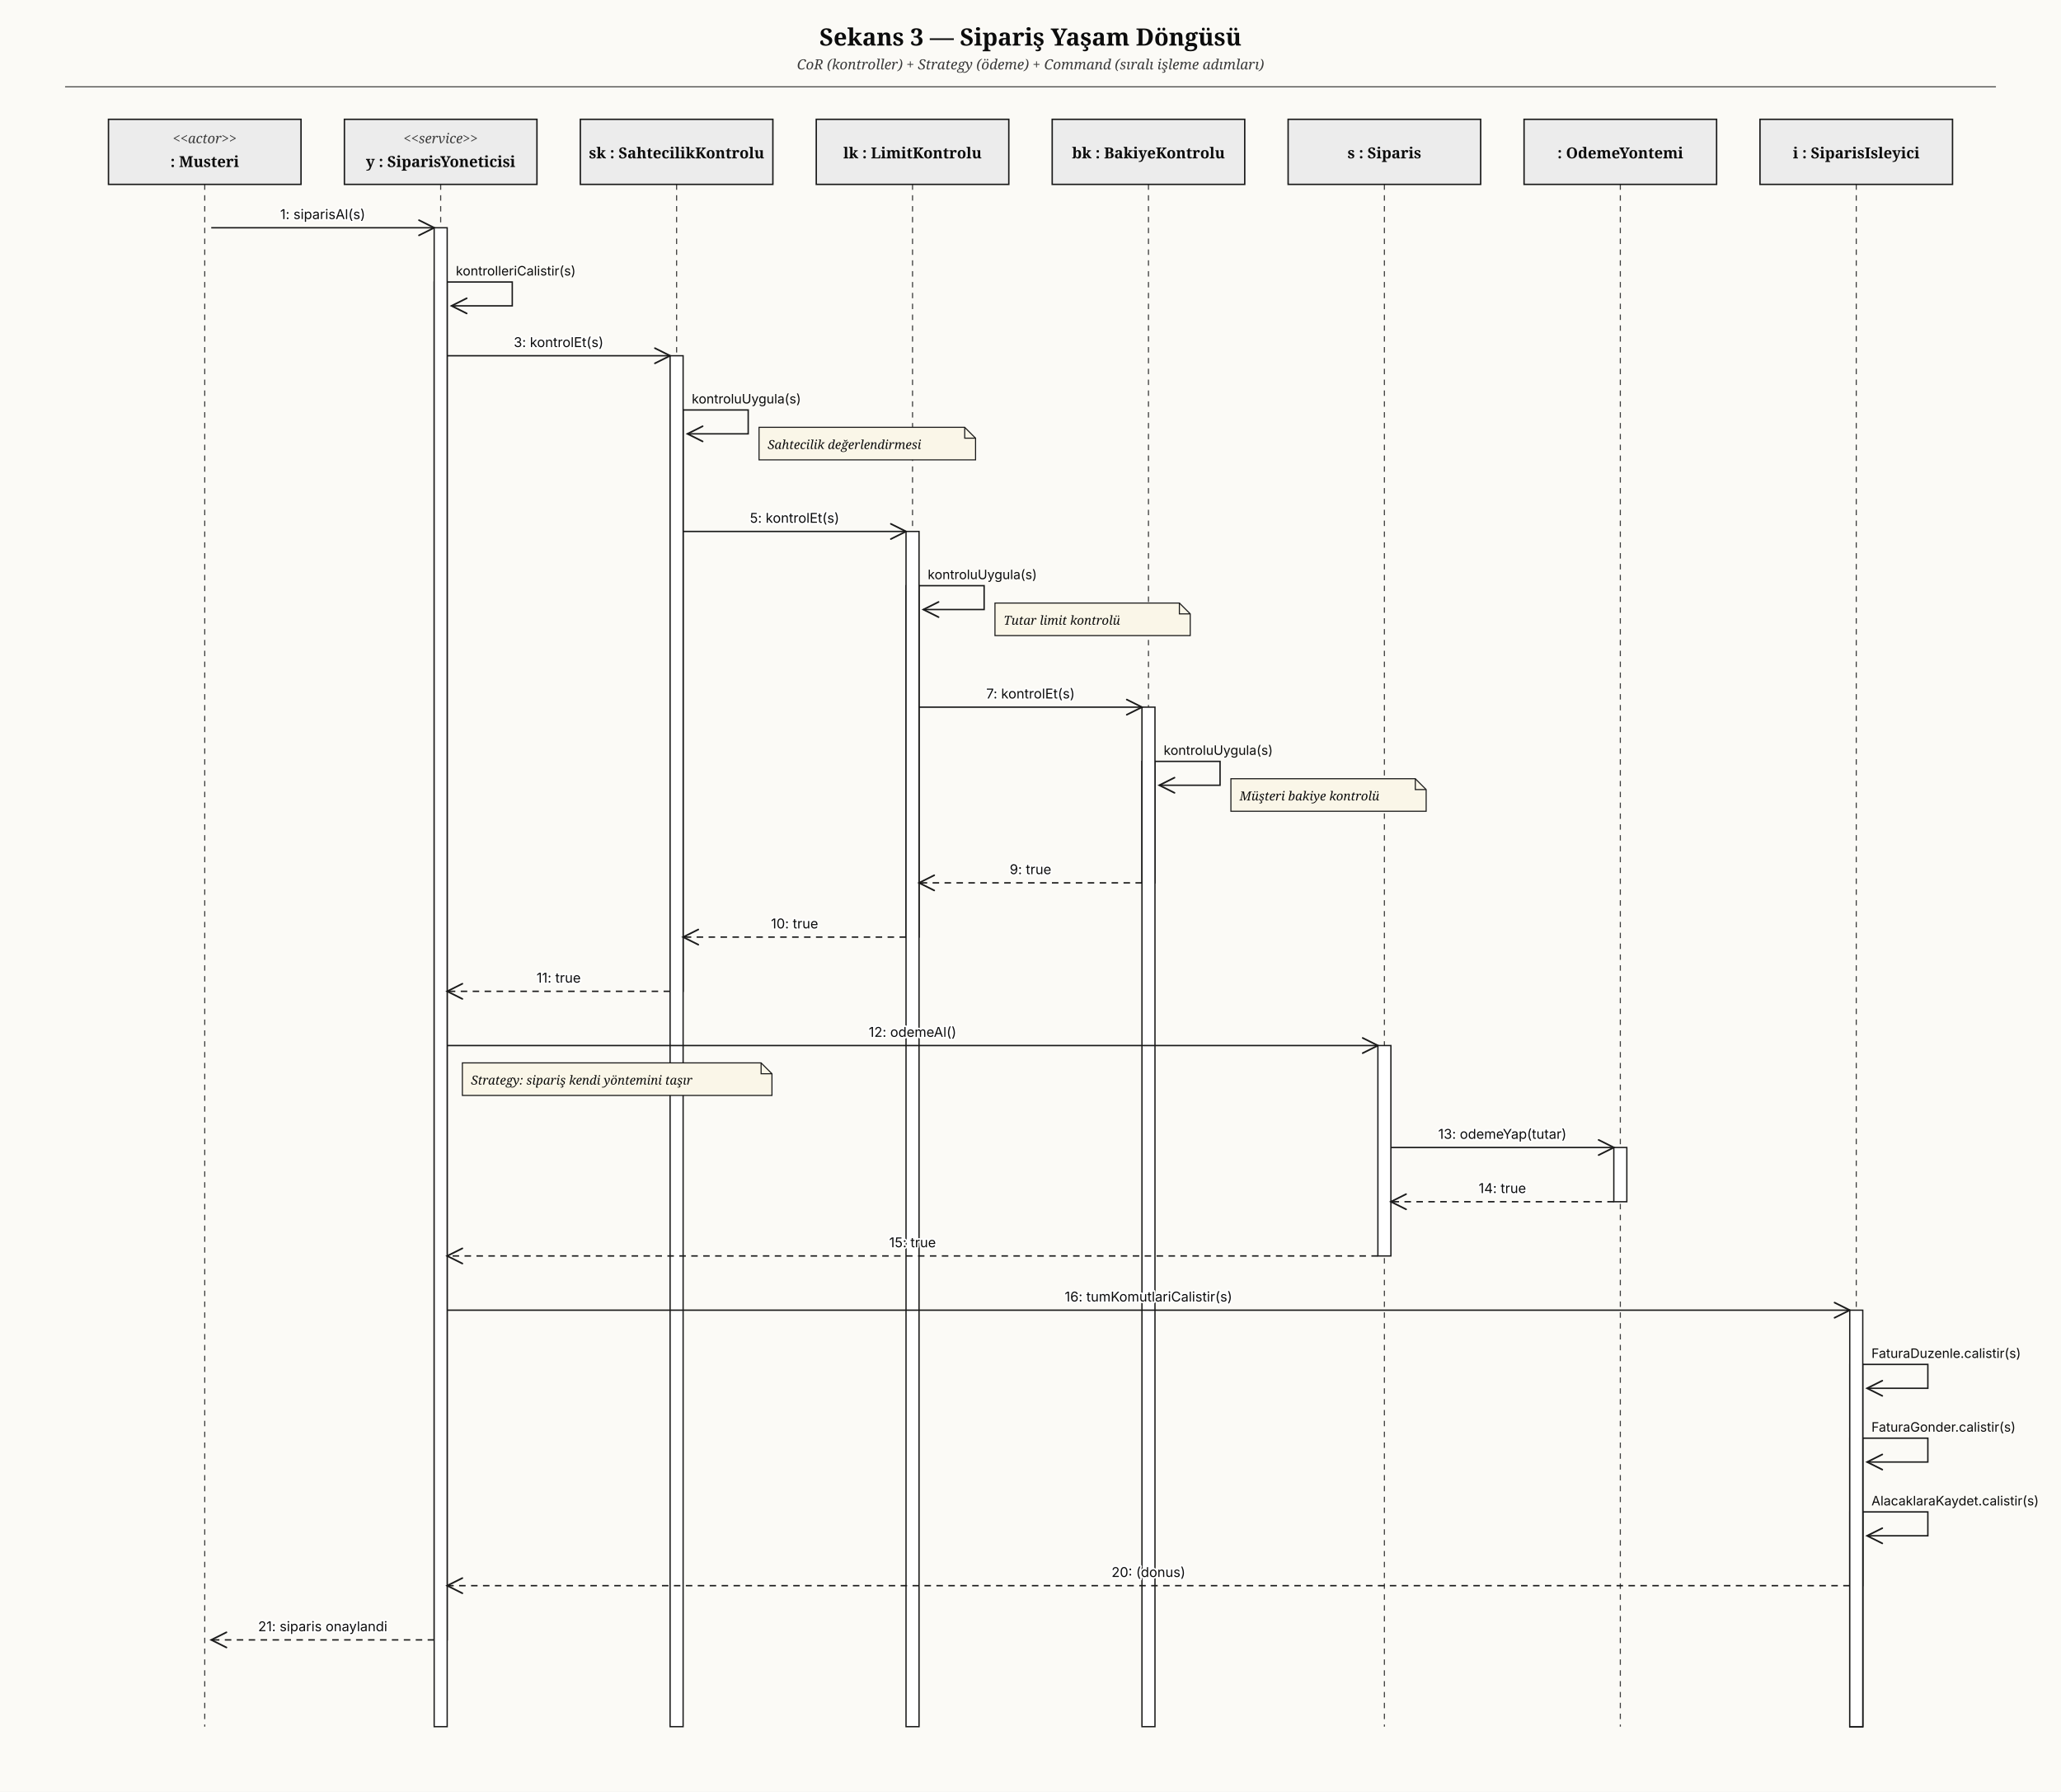
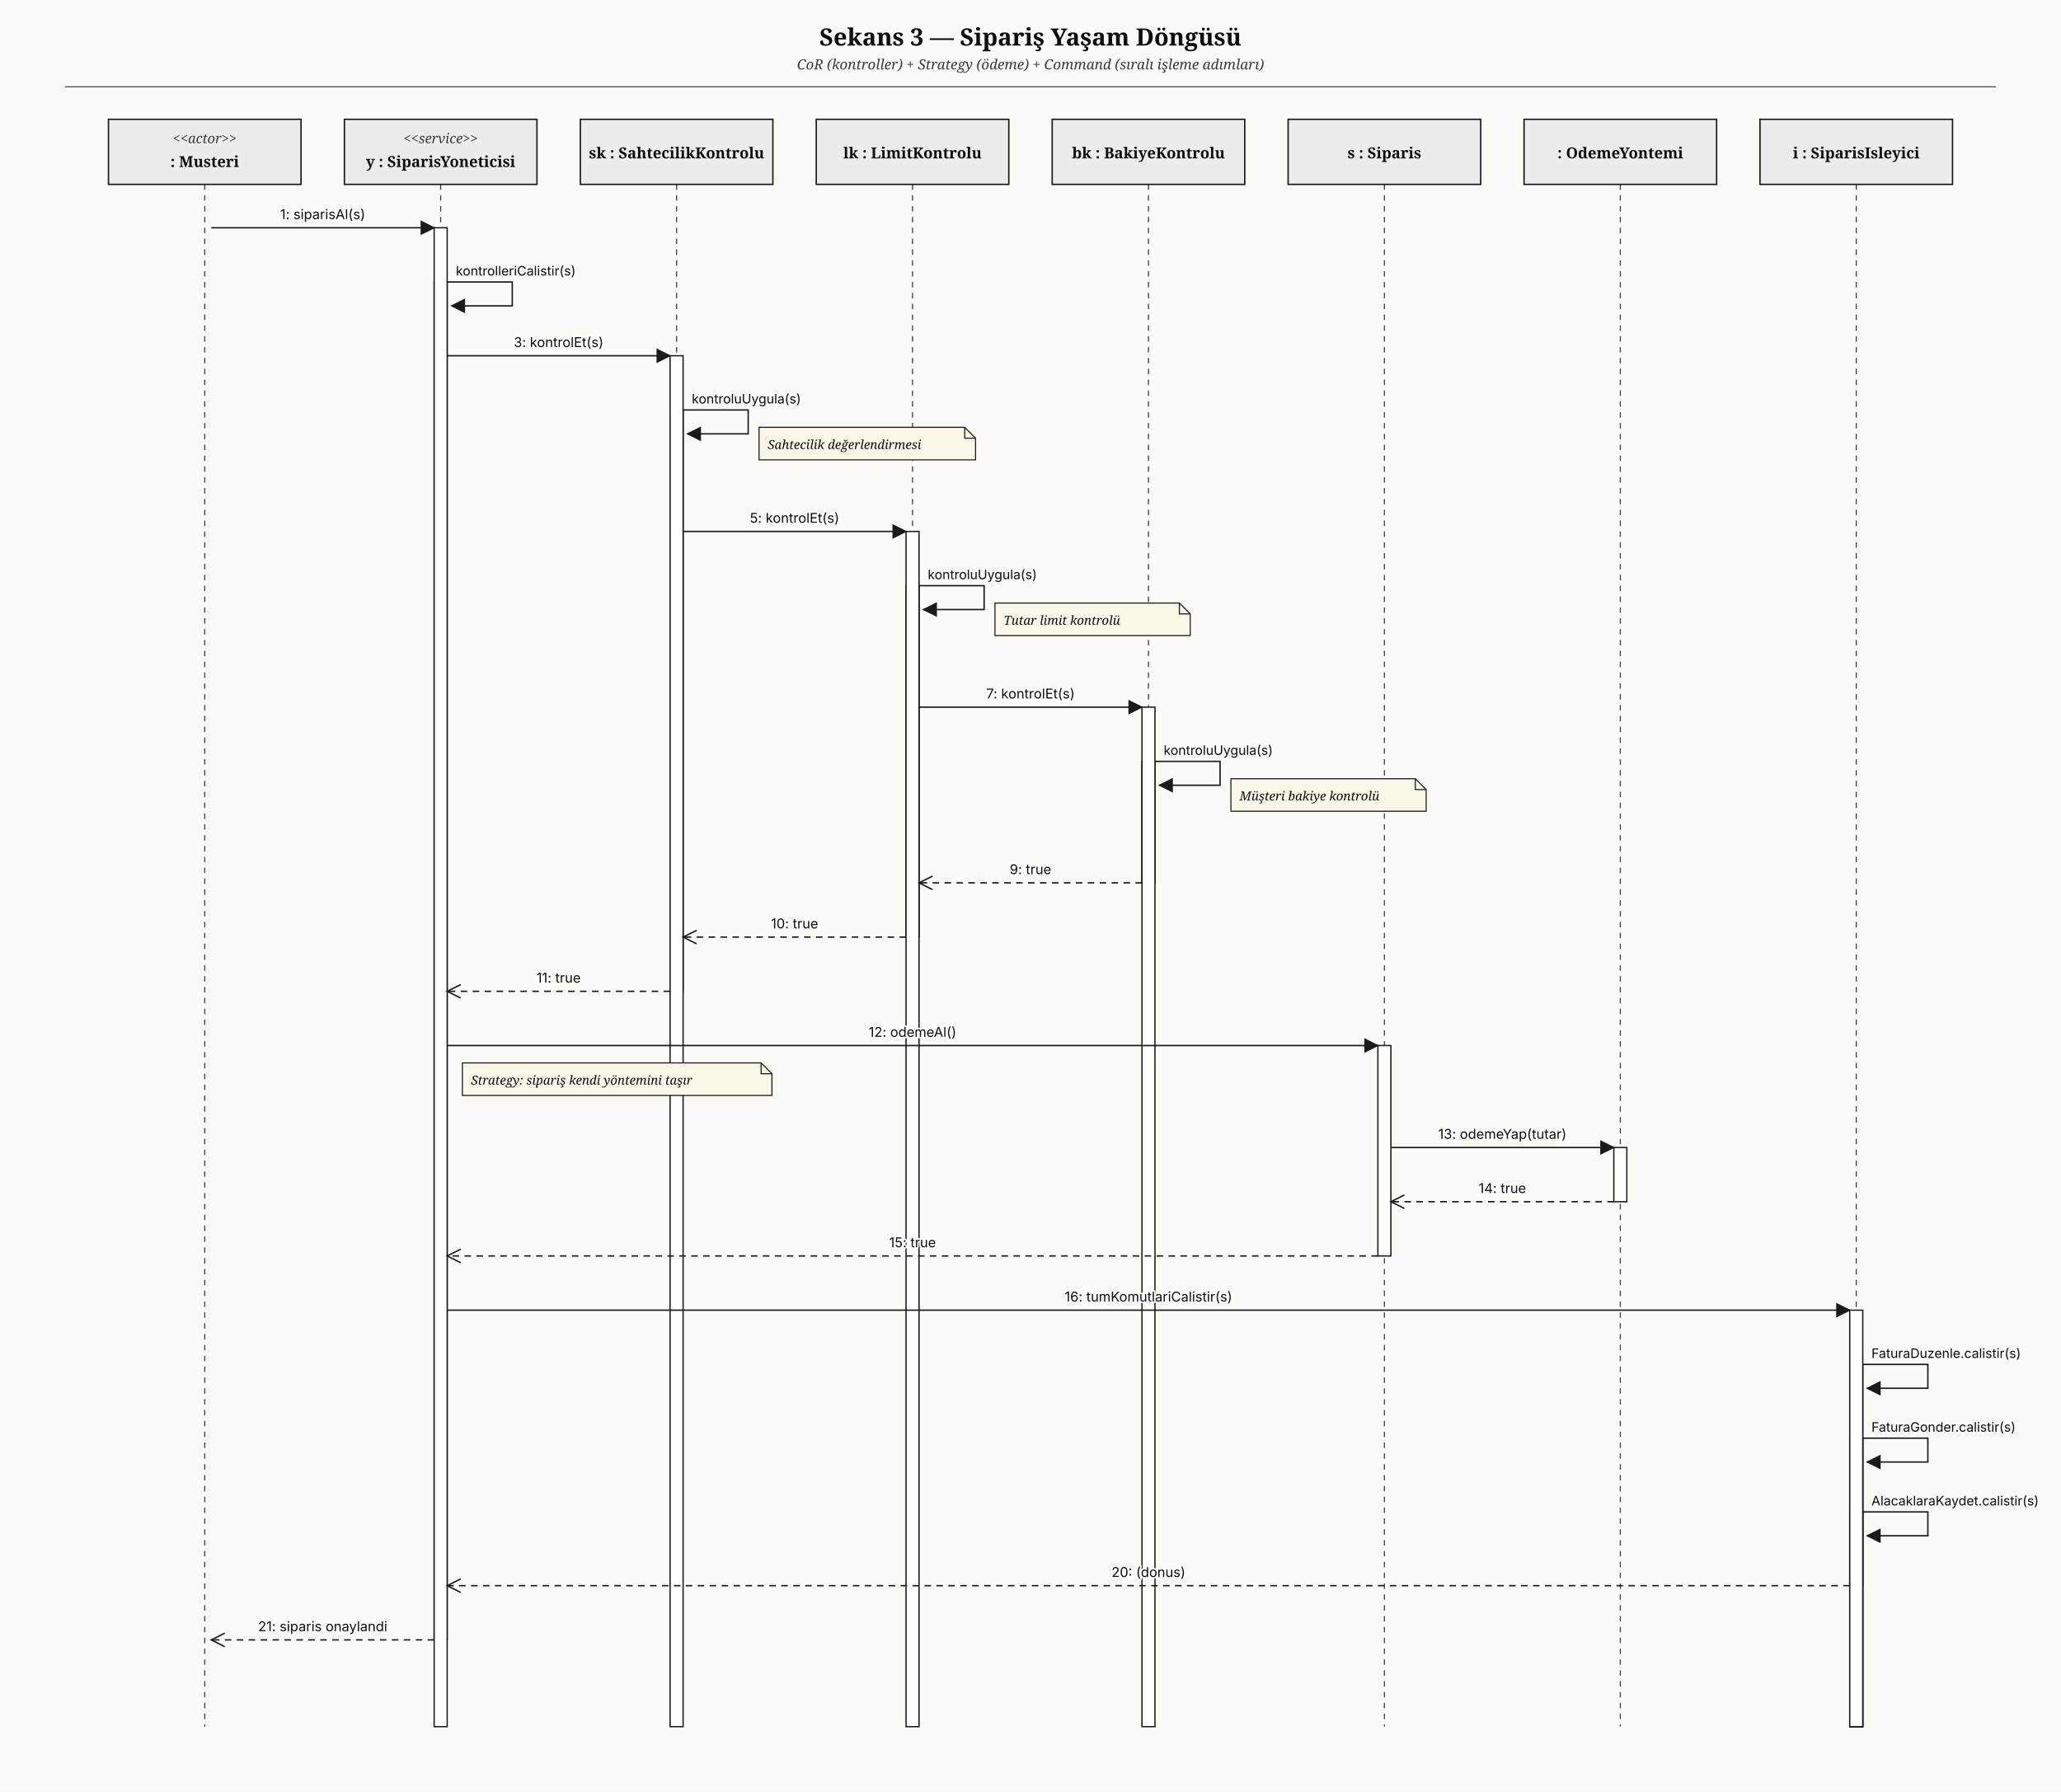
<svg xmlns="http://www.w3.org/2000/svg" viewBox="0 0 1900 1652" width="1900" height="1652">
  <rect width="1900" height="1652" fill="#fbfaf6" />
  <text x="950" y="42" text-anchor="middle" font-family="'EB Garamond','Georgia','Cambria',serif" font-size="22" font-weight="700" fill="#0c0c0c">
      Sekans 3 — Sipariş Yaşam Döngüsü
    </text>
  <text x="950" y="64" text-anchor="middle" font-family="'EB Garamond','Georgia','Cambria',serif" font-size="13" font-style="italic" fill="#3a3a3a">
      CoR (kontroller) + Strategy (ödeme) + Command (sıralı işleme adımları)
    </text>
  <line x1="60" y1="80" x2="1840" y2="80" stroke="#1a1a1a" stroke-width="0.8" />
  <line x1="188.75" y1="170" x2="188.75" y2="1592" stroke="#3b3b3b" stroke-width="1" stroke-dasharray="5,5" />
  <line x1="406.25" y1="170" x2="406.25" y2="1592" stroke="#3b3b3b" stroke-width="1" stroke-dasharray="5,5" />
  <line x1="623.75" y1="170" x2="623.75" y2="1592" stroke="#3b3b3b" stroke-width="1" stroke-dasharray="5,5" />
  <line x1="841.25" y1="170" x2="841.25" y2="1592" stroke="#3b3b3b" stroke-width="1" stroke-dasharray="5,5" />
  <line x1="1058.75" y1="170" x2="1058.75" y2="1592" stroke="#3b3b3b" stroke-width="1" stroke-dasharray="5,5" />
  <line x1="1276.25" y1="170" x2="1276.25" y2="1592" stroke="#3b3b3b" stroke-width="1" stroke-dasharray="5,5" />
  <line x1="1493.75" y1="170" x2="1493.75" y2="1592" stroke="#3b3b3b" stroke-width="1" stroke-dasharray="5,5" />
  <line x1="1711.25" y1="170" x2="1711.25" y2="1592" stroke="#3b3b3b" stroke-width="1" stroke-dasharray="5,5" />
  <rect x="1052.75" y="702" width="12" height="112" fill="#ffffff" stroke="#1a1a1a" stroke-width="1.2" />
  <rect x="835.25" y="540" width="12" height="324" fill="#ffffff" stroke="#1a1a1a" stroke-width="1.2" />
  <rect x="617.75" y="378" width="12" height="536" fill="#ffffff" stroke="#1a1a1a" stroke-width="1.2" />
  <rect x="1487.75" y="1058" width="12" height="50" fill="#ffffff" stroke="#1a1a1a" stroke-width="1.2" />
  <rect x="1270.25" y="964" width="12" height="194" fill="#ffffff" stroke="#1a1a1a" stroke-width="1.2" />
  <rect x="1705.25" y="1394" width="12" height="68" fill="#ffffff" stroke="#1a1a1a" stroke-width="1.2" />
  <rect x="400.25" y="260" width="12" height="1252" fill="#ffffff" stroke="#1a1a1a" stroke-width="1.2" />
  <rect x="400.25" y="210" width="12" height="1382" fill="#ffffff" stroke="#1a1a1a" stroke-width="1.2" />
  <rect x="617.75" y="328" width="12" height="1264" fill="#ffffff" stroke="#1a1a1a" stroke-width="1.2" />
  <rect x="835.25" y="490" width="12" height="1102" fill="#ffffff" stroke="#1a1a1a" stroke-width="1.2" />
  <rect x="1052.75" y="652" width="12" height="940" fill="#ffffff" stroke="#1a1a1a" stroke-width="1.2" />
  <rect x="1705.25" y="1326" width="12" height="266" fill="#ffffff" stroke="#1a1a1a" stroke-width="1.2" />
  <rect x="1705.25" y="1258" width="12" height="334" fill="#ffffff" stroke="#1a1a1a" stroke-width="1.2" />
  <rect x="1705.25" y="1208" width="12" height="384" fill="#ffffff" stroke="#1a1a1a" stroke-width="1.2" />
  <rect x="100" y="110" width="177.5" height="60" fill="#ececec" stroke="#1a1a1a" stroke-width="1.3" />
  <text x="188.75" y="132" text-anchor="middle" font-family="'EB Garamond','Georgia','Cambria',serif" font-style="italic" font-size="12.5" fill="#3a3a3a">&lt;&lt;actor&gt;&gt;</text>
  <text x="188.75" y="154" text-anchor="middle" font-family="'EB Garamond','Georgia','Cambria',serif" font-weight="700" font-size="14" fill="#0c0c0c">: Musteri</text>
  <rect x="317.5" y="110" width="177.5" height="60" fill="#ececec" stroke="#1a1a1a" stroke-width="1.3" />
  <text x="406.25" y="132" text-anchor="middle" font-family="'EB Garamond','Georgia','Cambria',serif" font-style="italic" font-size="12.5" fill="#3a3a3a">&lt;&lt;service&gt;&gt;</text>
  <text x="406.25" y="154" text-anchor="middle" font-family="'EB Garamond','Georgia','Cambria',serif" font-weight="700" font-size="14" fill="#0c0c0c">y : SiparisYoneticisi</text>
  <rect x="535" y="110" width="177.5" height="60" fill="#ececec" stroke="#1a1a1a" stroke-width="1.3" />
  <text x="623.75" y="146" text-anchor="middle" font-family="'EB Garamond','Georgia','Cambria',serif" font-weight="700" font-size="14" fill="#0c0c0c">sk : SahtecilikKontrolu</text>
  <rect x="752.5" y="110" width="177.5" height="60" fill="#ececec" stroke="#1a1a1a" stroke-width="1.3" />
  <text x="841.25" y="146" text-anchor="middle" font-family="'EB Garamond','Georgia','Cambria',serif" font-weight="700" font-size="14" fill="#0c0c0c">lk : LimitKontrolu</text>
  <rect x="970" y="110" width="177.5" height="60" fill="#ececec" stroke="#1a1a1a" stroke-width="1.3" />
  <text x="1058.75" y="146" text-anchor="middle" font-family="'EB Garamond','Georgia','Cambria',serif" font-weight="700" font-size="14" fill="#0c0c0c">bk : BakiyeKontrolu</text>
  <rect x="1187.5" y="110" width="177.5" height="60" fill="#ececec" stroke="#1a1a1a" stroke-width="1.3" />
  <text x="1276.25" y="146" text-anchor="middle" font-family="'EB Garamond','Georgia','Cambria',serif" font-weight="700" font-size="14" fill="#0c0c0c">s : Siparis</text>
  <rect x="1405" y="110" width="177.5" height="60" fill="#ececec" stroke="#1a1a1a" stroke-width="1.3" />
  <text x="1493.75" y="146" text-anchor="middle" font-family="'EB Garamond','Georgia','Cambria',serif" font-weight="700" font-size="14" fill="#0c0c0c">: OdemeYontemi</text>
  <rect x="1622.5" y="110" width="177.5" height="60" fill="#ececec" stroke="#1a1a1a" stroke-width="1.3" />
  <text x="1711.25" y="146" text-anchor="middle" font-family="'EB Garamond','Georgia','Cambria',serif" font-weight="700" font-size="14" fill="#0c0c0c">i : SiparisIsleyici</text>
  <line x1="194.75" y1="210" x2="400.25" y2="210" stroke="#1a1a1a" stroke-width="1.3" />
-   <polyline points="386.25,217 400.25,210 386.25,203" fill="none" stroke="#1a1a1a" stroke-width="1.5" stroke-linejoin="miter" stroke-linecap="round" />
+   <polygon points="400.25,210 388.25,216 388.25,204" fill="#1a1a1a" stroke="#1a1a1a" stroke-width="1" stroke-linejoin="miter" />
  <text x="297.5" y="202" text-anchor="middle" font-family="'Inter','Helvetica Neue','Segoe UI',Arial,sans-serif" font-size="12.5" fill="#0c0c0c" paint-order="stroke" stroke="#ffffff" stroke-width="3" stroke-linejoin="round">1: siparisAl(s)</text>
  <path d="M 412.25 260 L 472.25 260 L 472.25 282 L 416.25 282" fill="none" stroke="#1a1a1a" stroke-width="1.3" />
-   <polyline points="430.25,275 416.25,282 430.25,289" fill="none" stroke="#1a1a1a" stroke-width="1.5" stroke-linejoin="miter" stroke-linecap="round" />
+   <polygon points="416.25,282 428.25,276 428.25,288" fill="#1a1a1a" stroke="#1a1a1a" stroke-width="1" stroke-linejoin="miter" />
  <text x="420.25" y="254" font-family="'Inter','Helvetica Neue','Segoe UI',Arial,sans-serif" font-size="12" fill="#0c0c0c">kontrolleriCalistir(s)</text>
  <line x1="412.25" y1="328" x2="617.75" y2="328" stroke="#1a1a1a" stroke-width="1.3" />
-   <polyline points="603.75,335 617.75,328 603.75,321" fill="none" stroke="#1a1a1a" stroke-width="1.5" stroke-linejoin="miter" stroke-linecap="round" />
+   <polygon points="617.75,328 605.75,334 605.75,322" fill="#1a1a1a" stroke="#1a1a1a" stroke-width="1" stroke-linejoin="miter" />
  <text x="515" y="320" text-anchor="middle" font-family="'Inter','Helvetica Neue','Segoe UI',Arial,sans-serif" font-size="12.5" fill="#0c0c0c" paint-order="stroke" stroke="#ffffff" stroke-width="3" stroke-linejoin="round">3: kontrolEt(s)</text>
  <path d="M 629.75 378 L 689.75 378 L 689.75 400 L 633.75 400" fill="none" stroke="#1a1a1a" stroke-width="1.3" />
-   <polyline points="647.75,393 633.75,400 647.75,407" fill="none" stroke="#1a1a1a" stroke-width="1.5" stroke-linejoin="miter" stroke-linecap="round" />
+   <polygon points="633.75,400 645.75,394 645.75,406" fill="#1a1a1a" stroke="#1a1a1a" stroke-width="1" stroke-linejoin="miter" />
  <text x="637.75" y="372" font-family="'Inter','Helvetica Neue','Segoe UI',Arial,sans-serif" font-size="12" fill="#0c0c0c">kontroluUygula(s)</text>
  <g>
    <path d="M 699.75 394                     L 889.35 394                     L 899.35 404                     L 899.35 424                     L 699.75 424 Z" fill="#faf6e8" stroke="#1a1a1a" stroke-width="1" />
    <path d="M 889.35 394                         L 889.35 404                         L 899.35 404" fill="none" stroke="#1a1a1a" stroke-width="1" />
    <text x="707.75" y="414" font-family="'EB Garamond','Georgia','Cambria',serif" font-style="italic" font-size="11.5" fill="#0c0c0c">Sahtecilik değerlendirmesi</text>
  </g>
  <line x1="629.75" y1="490" x2="835.25" y2="490" stroke="#1a1a1a" stroke-width="1.3" />
-   <polyline points="821.25,497 835.25,490 821.25,483" fill="none" stroke="#1a1a1a" stroke-width="1.5" stroke-linejoin="miter" stroke-linecap="round" />
+   <polygon points="835.25,490 823.25,496 823.25,484" fill="#1a1a1a" stroke="#1a1a1a" stroke-width="1" stroke-linejoin="miter" />
  <text x="732.5" y="482" text-anchor="middle" font-family="'Inter','Helvetica Neue','Segoe UI',Arial,sans-serif" font-size="12.5" fill="#0c0c0c" paint-order="stroke" stroke="#ffffff" stroke-width="3" stroke-linejoin="round">5: kontrolEt(s)</text>
  <path d="M 847.25 540 L 907.25 540 L 907.25 562 L 851.25 562" fill="none" stroke="#1a1a1a" stroke-width="1.3" />
-   <polyline points="865.25,555 851.25,562 865.25,569" fill="none" stroke="#1a1a1a" stroke-width="1.5" stroke-linejoin="miter" stroke-linecap="round" />
+   <polygon points="851.25,562 863.25,556 863.25,568" fill="#1a1a1a" stroke="#1a1a1a" stroke-width="1" stroke-linejoin="miter" />
  <text x="855.25" y="534" font-family="'Inter','Helvetica Neue','Segoe UI',Arial,sans-serif" font-size="12" fill="#0c0c0c">kontroluUygula(s)</text>
  <g>
    <path d="M 917.25 556                     L 1087.25 556                     L 1097.25 566                     L 1097.25 586                     L 917.25 586 Z" fill="#faf6e8" stroke="#1a1a1a" stroke-width="1" />
    <path d="M 1087.25 556                         L 1087.25 566                         L 1097.25 566" fill="none" stroke="#1a1a1a" stroke-width="1" />
    <text x="925.25" y="576" font-family="'EB Garamond','Georgia','Cambria',serif" font-style="italic" font-size="11.5" fill="#0c0c0c">Tutar limit kontrolü</text>
  </g>
  <line x1="847.25" y1="652" x2="1052.75" y2="652" stroke="#1a1a1a" stroke-width="1.3" />
-   <polyline points="1038.75,659 1052.75,652 1038.75,645" fill="none" stroke="#1a1a1a" stroke-width="1.5" stroke-linejoin="miter" stroke-linecap="round" />
+   <polygon points="1052.75,652 1040.75,658 1040.75,646" fill="#1a1a1a" stroke="#1a1a1a" stroke-width="1" stroke-linejoin="miter" />
  <text x="950" y="644" text-anchor="middle" font-family="'Inter','Helvetica Neue','Segoe UI',Arial,sans-serif" font-size="12.5" fill="#0c0c0c" paint-order="stroke" stroke="#ffffff" stroke-width="3" stroke-linejoin="round">7: kontrolEt(s)</text>
  <path d="M 1064.75 702 L 1124.75 702 L 1124.75 724 L 1068.75 724" fill="none" stroke="#1a1a1a" stroke-width="1.3" />
-   <polyline points="1082.75,717 1068.75,724 1082.75,731" fill="none" stroke="#1a1a1a" stroke-width="1.5" stroke-linejoin="miter" stroke-linecap="round" />
+   <polygon points="1068.75,724 1080.75,718 1080.75,730" fill="#1a1a1a" stroke="#1a1a1a" stroke-width="1" stroke-linejoin="miter" />
  <text x="1072.75" y="696" font-family="'Inter','Helvetica Neue','Segoe UI',Arial,sans-serif" font-size="12" fill="#0c0c0c">kontroluUygula(s)</text>
  <g>
    <path d="M 1134.75 718                     L 1304.75 718                     L 1314.75 728                     L 1314.75 748                     L 1134.75 748 Z" fill="#faf6e8" stroke="#1a1a1a" stroke-width="1" />
    <path d="M 1304.75 718                         L 1304.75 728                         L 1314.75 728" fill="none" stroke="#1a1a1a" stroke-width="1" />
    <text x="1142.75" y="738" font-family="'EB Garamond','Georgia','Cambria',serif" font-style="italic" font-size="11.5" fill="#0c0c0c">Müşteri bakiye kontrolü</text>
  </g>
  <line x1="1052.75" y1="814" x2="847.25" y2="814" stroke="#1a1a1a" stroke-width="1.3" stroke-dasharray="6,5" />
-   <polyline points="861.25,807 847.25,814 861.25,821" fill="none" stroke="#1a1a1a" stroke-width="1.5" stroke-linejoin="miter" stroke-linecap="round" />
+   <polyline points="859.25,808 847.25,814 859.25,820" fill="none" stroke="#1a1a1a" stroke-width="1.3" stroke-linejoin="miter" stroke-linecap="round" />
  <text x="950" y="806" text-anchor="middle" font-family="'Inter','Helvetica Neue','Segoe UI',Arial,sans-serif" font-size="12.5" fill="#0c0c0c" paint-order="stroke" stroke="#ffffff" stroke-width="3" stroke-linejoin="round">9: true</text>
  <line x1="835.25" y1="864" x2="629.75" y2="864" stroke="#1a1a1a" stroke-width="1.3" stroke-dasharray="6,5" />
-   <polyline points="643.75,857 629.75,864 643.75,871" fill="none" stroke="#1a1a1a" stroke-width="1.5" stroke-linejoin="miter" stroke-linecap="round" />
+   <polyline points="641.75,858 629.75,864 641.75,870" fill="none" stroke="#1a1a1a" stroke-width="1.3" stroke-linejoin="miter" stroke-linecap="round" />
  <text x="732.5" y="856" text-anchor="middle" font-family="'Inter','Helvetica Neue','Segoe UI',Arial,sans-serif" font-size="12.5" fill="#0c0c0c" paint-order="stroke" stroke="#ffffff" stroke-width="3" stroke-linejoin="round">10: true</text>
  <line x1="617.75" y1="914" x2="412.25" y2="914" stroke="#1a1a1a" stroke-width="1.3" stroke-dasharray="6,5" />
-   <polyline points="426.25,907 412.25,914 426.25,921" fill="none" stroke="#1a1a1a" stroke-width="1.5" stroke-linejoin="miter" stroke-linecap="round" />
+   <polyline points="424.25,908 412.25,914 424.25,920" fill="none" stroke="#1a1a1a" stroke-width="1.3" stroke-linejoin="miter" stroke-linecap="round" />
  <text x="515" y="906" text-anchor="middle" font-family="'Inter','Helvetica Neue','Segoe UI',Arial,sans-serif" font-size="12.5" fill="#0c0c0c" paint-order="stroke" stroke="#ffffff" stroke-width="3" stroke-linejoin="round">11: true</text>
  <line x1="412.25" y1="964" x2="1270.25" y2="964" stroke="#1a1a1a" stroke-width="1.3" />
-   <polyline points="1256.25,971 1270.25,964 1256.25,957" fill="none" stroke="#1a1a1a" stroke-width="1.5" stroke-linejoin="miter" stroke-linecap="round" />
+   <polygon points="1270.25,964 1258.25,970 1258.25,958" fill="#1a1a1a" stroke="#1a1a1a" stroke-width="1" stroke-linejoin="miter" />
  <text x="841.25" y="956" text-anchor="middle" font-family="'Inter','Helvetica Neue','Segoe UI',Arial,sans-serif" font-size="12.5" fill="#0c0c0c" paint-order="stroke" stroke="#ffffff" stroke-width="3" stroke-linejoin="round">12: odemeAl()</text>
  <g>
    <path d="M 426.25 980                     L 701.65 980                     L 711.65 990                     L 711.65 1010                     L 426.25 1010 Z" fill="#faf6e8" stroke="#1a1a1a" stroke-width="1" />
    <path d="M 701.65 980                         L 701.65 990                         L 711.65 990" fill="none" stroke="#1a1a1a" stroke-width="1" />
    <text x="434.25" y="1000" font-family="'EB Garamond','Georgia','Cambria',serif" font-style="italic" font-size="11.5" fill="#0c0c0c">Strategy: sipariş kendi yöntemini taşır</text>
  </g>
  <line x1="1282.25" y1="1058" x2="1487.75" y2="1058" stroke="#1a1a1a" stroke-width="1.3" />
-   <polyline points="1473.75,1065 1487.75,1058 1473.75,1051" fill="none" stroke="#1a1a1a" stroke-width="1.5" stroke-linejoin="miter" stroke-linecap="round" />
+   <polygon points="1487.75,1058 1475.75,1064 1475.75,1052" fill="#1a1a1a" stroke="#1a1a1a" stroke-width="1" stroke-linejoin="miter" />
  <text x="1385" y="1050" text-anchor="middle" font-family="'Inter','Helvetica Neue','Segoe UI',Arial,sans-serif" font-size="12.5" fill="#0c0c0c" paint-order="stroke" stroke="#ffffff" stroke-width="3" stroke-linejoin="round">13: odemeYap(tutar)</text>
  <line x1="1487.75" y1="1108" x2="1282.25" y2="1108" stroke="#1a1a1a" stroke-width="1.3" stroke-dasharray="6,5" />
-   <polyline points="1296.25,1101 1282.25,1108 1296.25,1115" fill="none" stroke="#1a1a1a" stroke-width="1.5" stroke-linejoin="miter" stroke-linecap="round" />
+   <polyline points="1294.25,1102 1282.25,1108 1294.25,1114" fill="none" stroke="#1a1a1a" stroke-width="1.3" stroke-linejoin="miter" stroke-linecap="round" />
  <text x="1385" y="1100" text-anchor="middle" font-family="'Inter','Helvetica Neue','Segoe UI',Arial,sans-serif" font-size="12.5" fill="#0c0c0c" paint-order="stroke" stroke="#ffffff" stroke-width="3" stroke-linejoin="round">14: true</text>
  <line x1="1270.25" y1="1158" x2="412.25" y2="1158" stroke="#1a1a1a" stroke-width="1.3" stroke-dasharray="6,5" />
-   <polyline points="426.25,1151 412.25,1158 426.25,1165" fill="none" stroke="#1a1a1a" stroke-width="1.5" stroke-linejoin="miter" stroke-linecap="round" />
+   <polyline points="424.25,1152 412.25,1158 424.25,1164" fill="none" stroke="#1a1a1a" stroke-width="1.3" stroke-linejoin="miter" stroke-linecap="round" />
  <text x="841.25" y="1150" text-anchor="middle" font-family="'Inter','Helvetica Neue','Segoe UI',Arial,sans-serif" font-size="12.5" fill="#0c0c0c" paint-order="stroke" stroke="#ffffff" stroke-width="3" stroke-linejoin="round">15: true</text>
  <line x1="412.25" y1="1208" x2="1705.25" y2="1208" stroke="#1a1a1a" stroke-width="1.3" />
-   <polyline points="1691.25,1215 1705.25,1208 1691.25,1201" fill="none" stroke="#1a1a1a" stroke-width="1.5" stroke-linejoin="miter" stroke-linecap="round" />
+   <polygon points="1705.25,1208 1693.25,1214 1693.25,1202" fill="#1a1a1a" stroke="#1a1a1a" stroke-width="1" stroke-linejoin="miter" />
  <text x="1058.75" y="1200" text-anchor="middle" font-family="'Inter','Helvetica Neue','Segoe UI',Arial,sans-serif" font-size="12.5" fill="#0c0c0c" paint-order="stroke" stroke="#ffffff" stroke-width="3" stroke-linejoin="round">16: tumKomutlariCalistir(s)</text>
  <path d="M 1717.25 1258 L 1777.25 1258 L 1777.25 1280 L 1721.25 1280" fill="none" stroke="#1a1a1a" stroke-width="1.3" />
-   <polyline points="1735.25,1273 1721.25,1280 1735.25,1287" fill="none" stroke="#1a1a1a" stroke-width="1.5" stroke-linejoin="miter" stroke-linecap="round" />
+   <polygon points="1721.25,1280 1733.25,1274 1733.25,1286" fill="#1a1a1a" stroke="#1a1a1a" stroke-width="1" stroke-linejoin="miter" />
  <text x="1725.25" y="1252" font-family="'Inter','Helvetica Neue','Segoe UI',Arial,sans-serif" font-size="12" fill="#0c0c0c">FaturaDuzenle.calistir(s)</text>
  <path d="M 1717.25 1326 L 1777.25 1326 L 1777.25 1348 L 1721.25 1348" fill="none" stroke="#1a1a1a" stroke-width="1.3" />
-   <polyline points="1735.25,1341 1721.25,1348 1735.25,1355" fill="none" stroke="#1a1a1a" stroke-width="1.5" stroke-linejoin="miter" stroke-linecap="round" />
+   <polygon points="1721.25,1348 1733.25,1342 1733.25,1354" fill="#1a1a1a" stroke="#1a1a1a" stroke-width="1" stroke-linejoin="miter" />
  <text x="1725.25" y="1320" font-family="'Inter','Helvetica Neue','Segoe UI',Arial,sans-serif" font-size="12" fill="#0c0c0c">FaturaGonder.calistir(s)</text>
  <path d="M 1717.25 1394 L 1777.25 1394 L 1777.25 1416 L 1721.25 1416" fill="none" stroke="#1a1a1a" stroke-width="1.3" />
-   <polyline points="1735.25,1409 1721.25,1416 1735.25,1423" fill="none" stroke="#1a1a1a" stroke-width="1.5" stroke-linejoin="miter" stroke-linecap="round" />
+   <polygon points="1721.25,1416 1733.25,1410 1733.25,1422" fill="#1a1a1a" stroke="#1a1a1a" stroke-width="1" stroke-linejoin="miter" />
  <text x="1725.25" y="1388" font-family="'Inter','Helvetica Neue','Segoe UI',Arial,sans-serif" font-size="12" fill="#0c0c0c">AlacaklaraKaydet.calistir(s)</text>
  <line x1="1705.25" y1="1462" x2="412.25" y2="1462" stroke="#1a1a1a" stroke-width="1.3" stroke-dasharray="6,5" />
-   <polyline points="426.25,1455 412.25,1462 426.25,1469" fill="none" stroke="#1a1a1a" stroke-width="1.5" stroke-linejoin="miter" stroke-linecap="round" />
+   <polyline points="424.25,1456 412.25,1462 424.25,1468" fill="none" stroke="#1a1a1a" stroke-width="1.3" stroke-linejoin="miter" stroke-linecap="round" />
  <text x="1058.75" y="1454" text-anchor="middle" font-family="'Inter','Helvetica Neue','Segoe UI',Arial,sans-serif" font-size="12.5" fill="#0c0c0c" paint-order="stroke" stroke="#ffffff" stroke-width="3" stroke-linejoin="round">20: (donus)</text>
  <line x1="400.25" y1="1512" x2="194.75" y2="1512" stroke="#1a1a1a" stroke-width="1.3" stroke-dasharray="6,5" />
-   <polyline points="208.75,1505 194.75,1512 208.75,1519" fill="none" stroke="#1a1a1a" stroke-width="1.5" stroke-linejoin="miter" stroke-linecap="round" />
+   <polyline points="206.75,1506 194.75,1512 206.75,1518" fill="none" stroke="#1a1a1a" stroke-width="1.3" stroke-linejoin="miter" stroke-linecap="round" />
  <text x="297.5" y="1504" text-anchor="middle" font-family="'Inter','Helvetica Neue','Segoe UI',Arial,sans-serif" font-size="12.5" fill="#0c0c0c" paint-order="stroke" stroke="#ffffff" stroke-width="3" stroke-linejoin="round">21: siparis onaylandi</text>
</svg>
